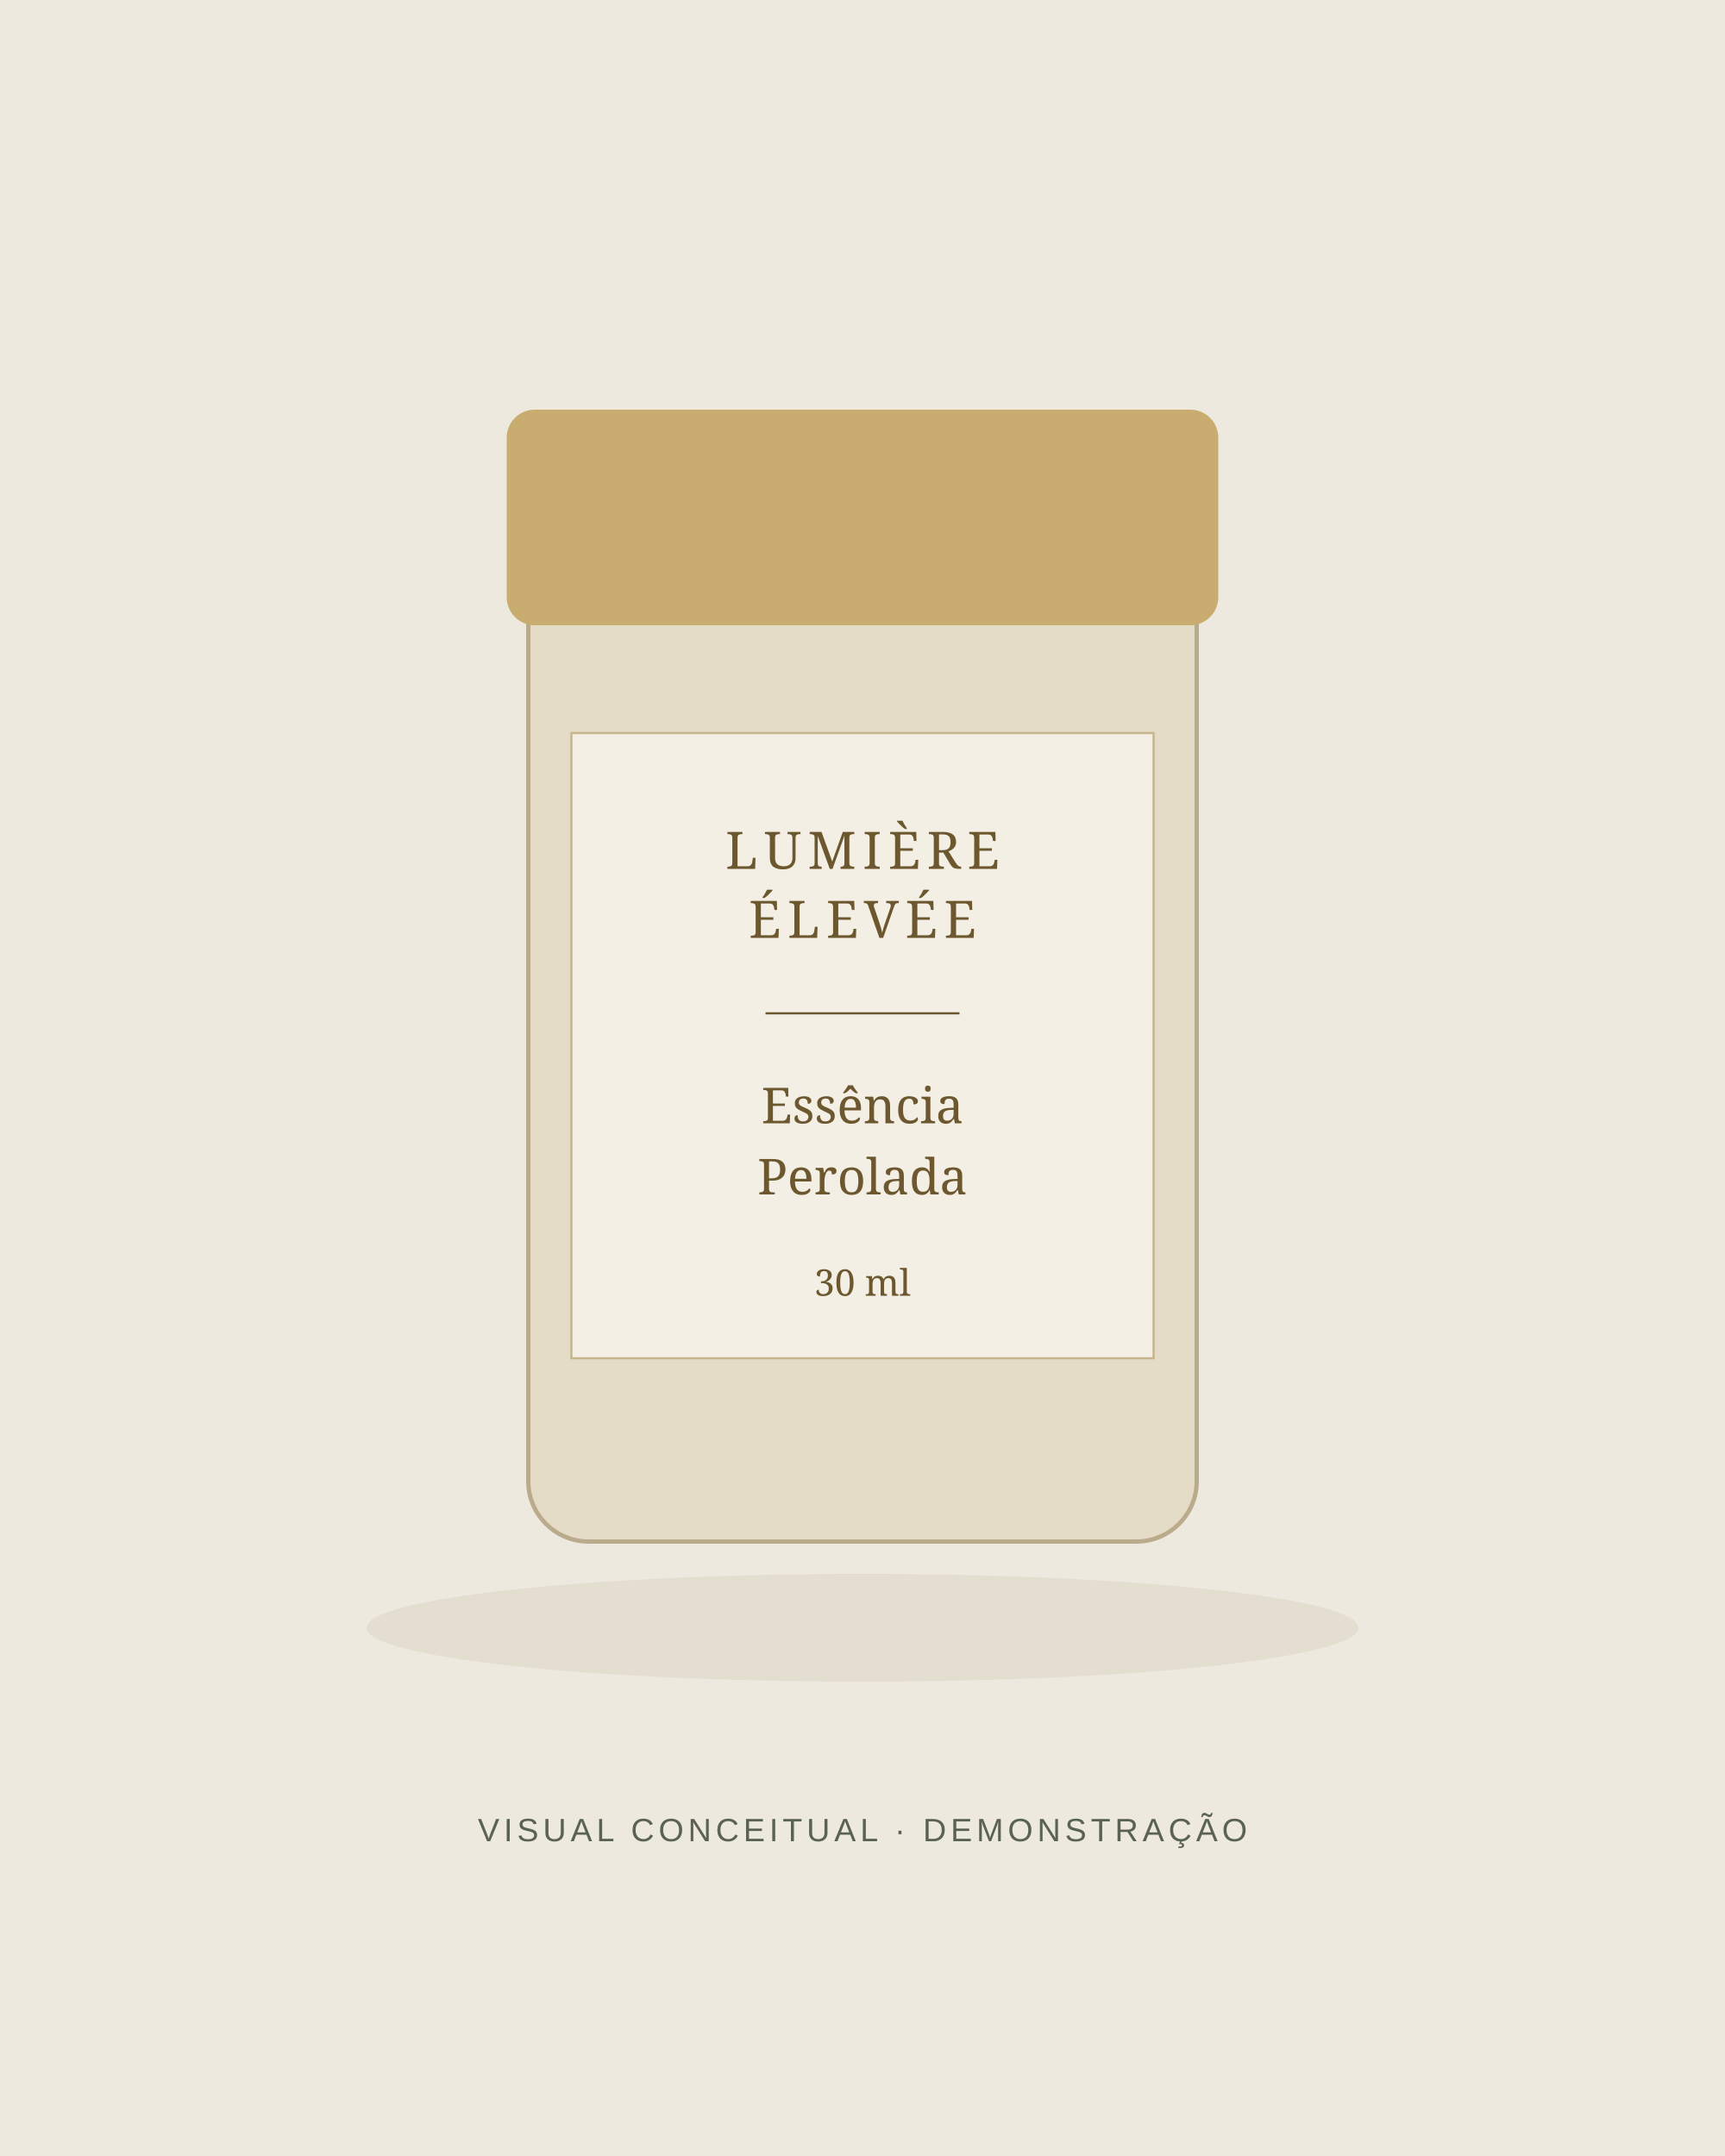
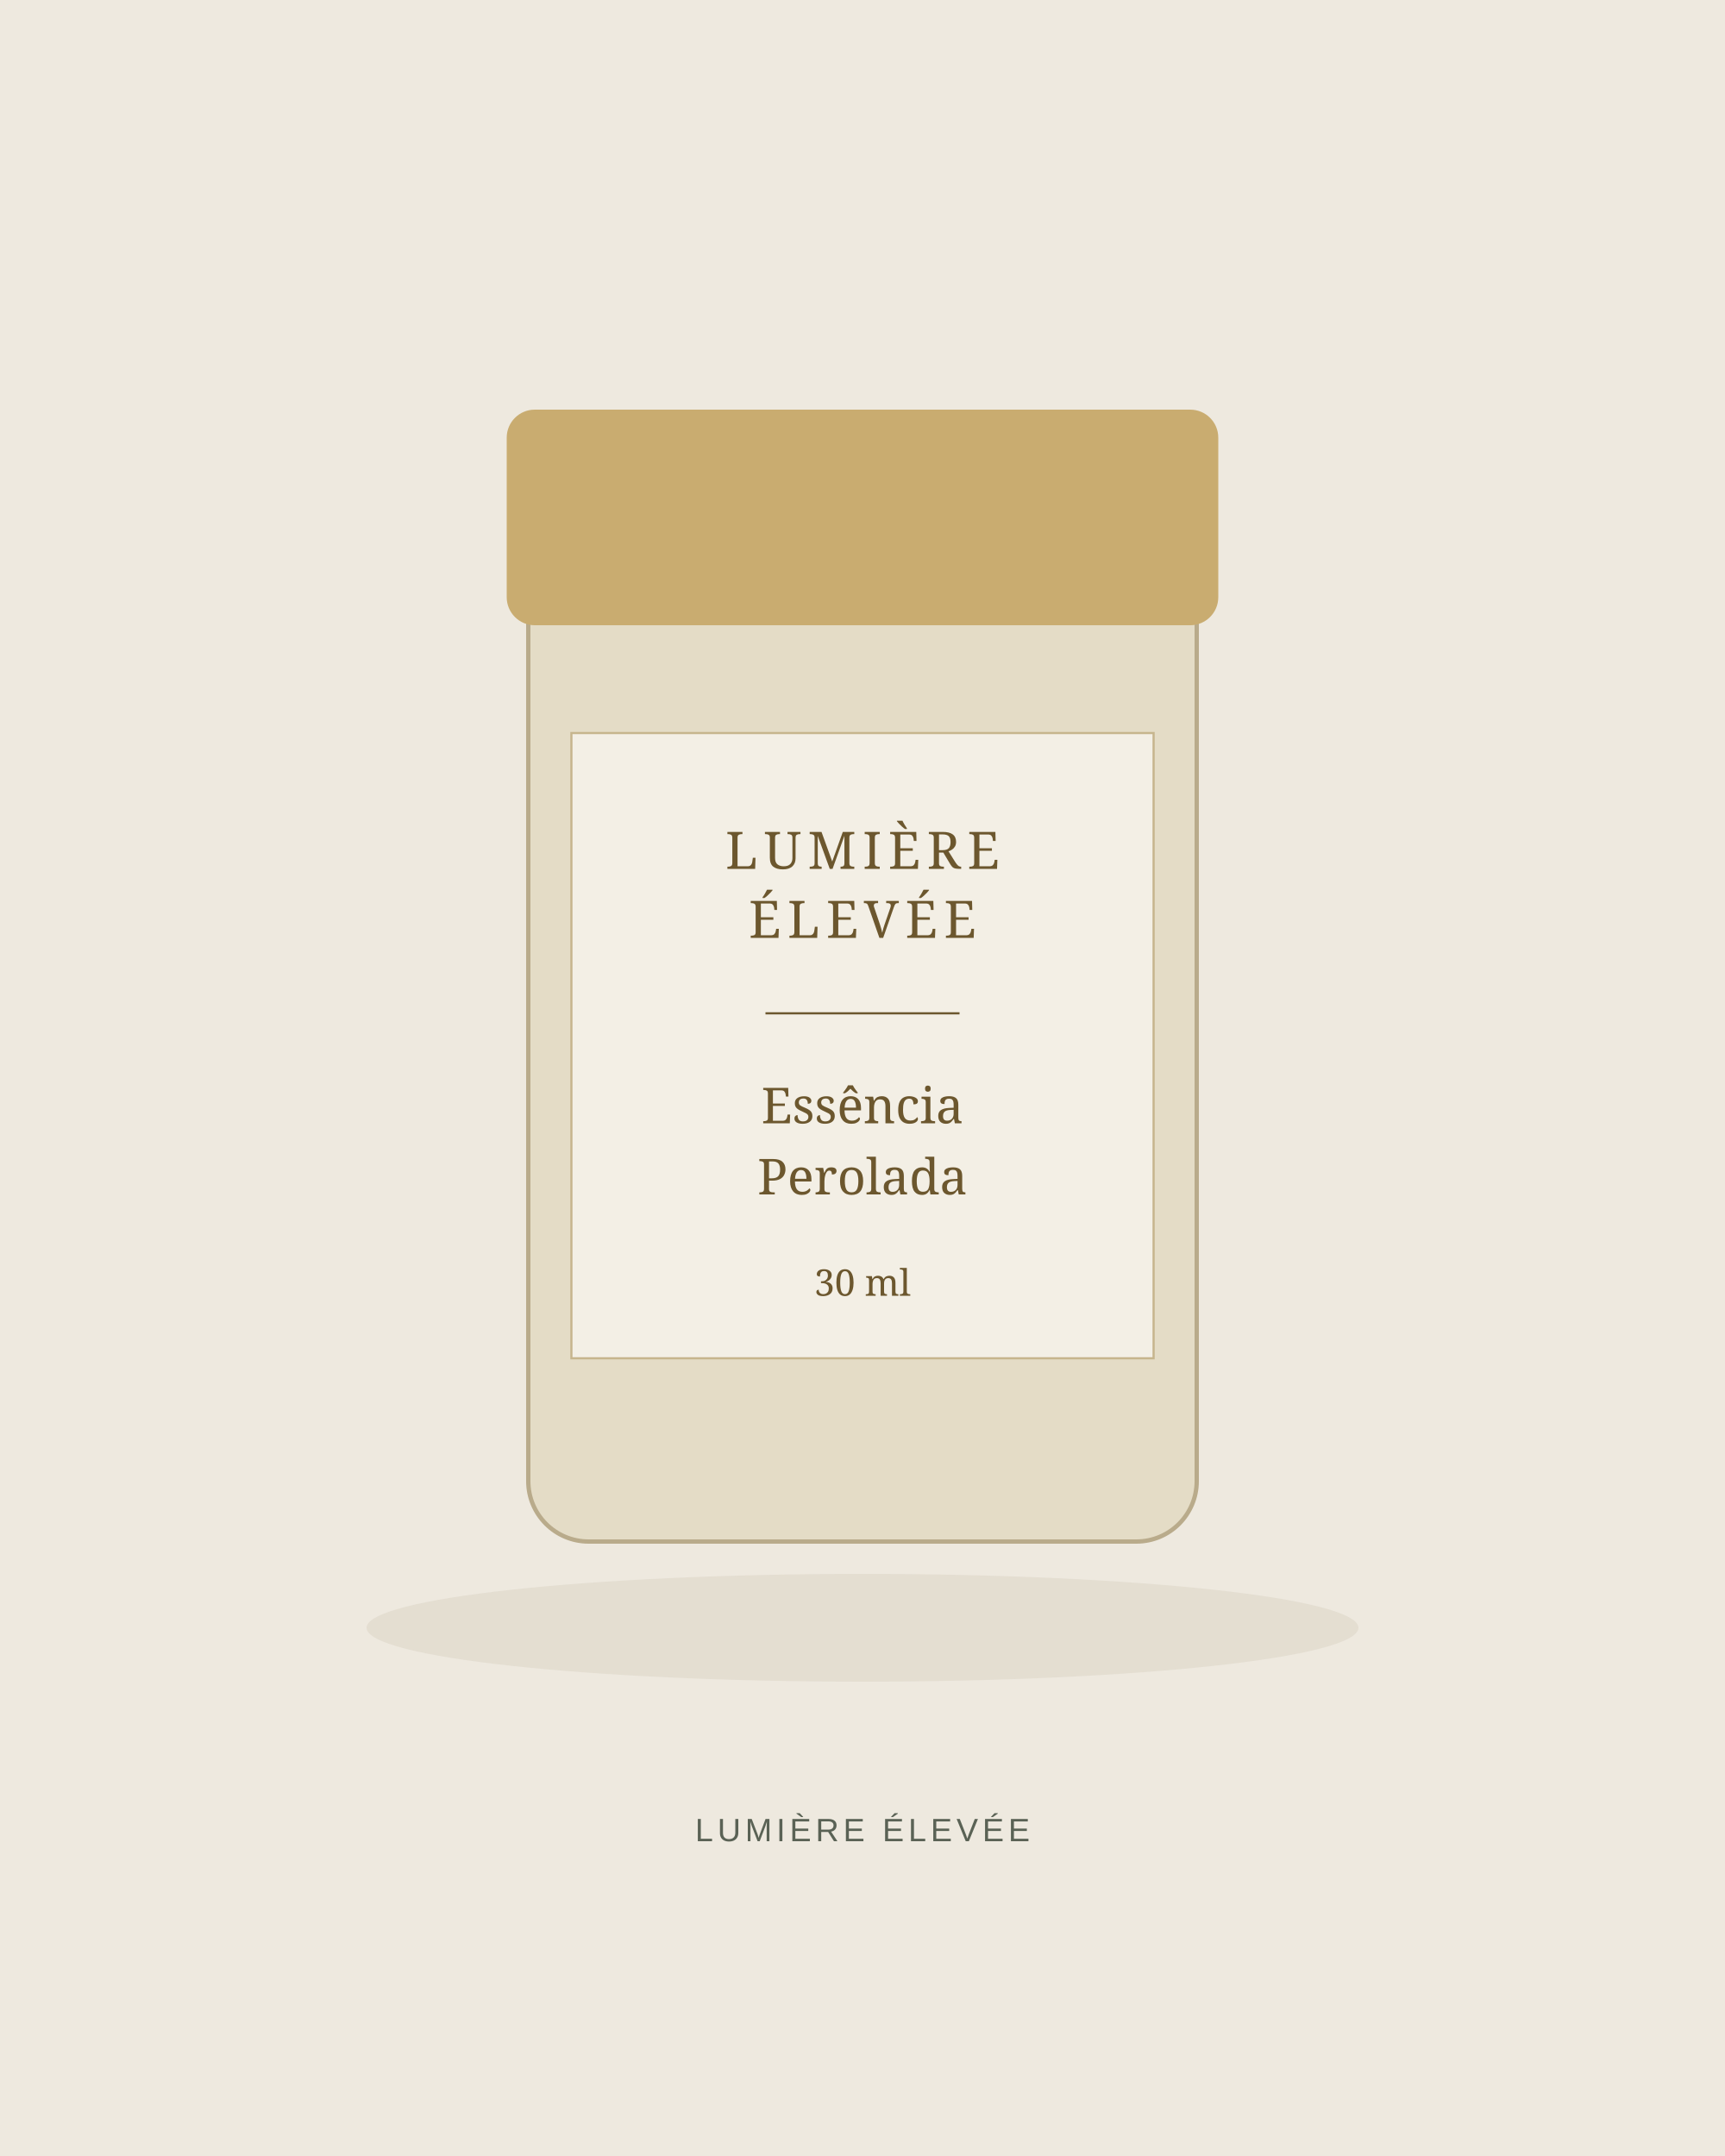
<svg xmlns="http://www.w3.org/2000/svg" width="800" height="1000" viewBox="0 0 800 1000">
  <rect width="800" height="1000" fill="#eee9df" />
  <ellipse cx="400" cy="755" rx="230" ry="25" fill="#bcb29c" opacity=".2" />
  <rect x="245" y="235" width="310" height="480" rx="28" fill="#e4dcc6" stroke="#b9ab8b" stroke-width="2" />
  <rect x="235" y="190" width="330" height="100" rx="13" fill="#c9ac70" />
  <rect x="265" y="340" width="270" height="290" fill="#f3efe5" stroke="#c6b58d" />
  <g fill="#6c572e" text-anchor="middle" font-family="Georgia,serif">
    <text x="400" y="403" font-size="24" letter-spacing="3">LUMIÈRE</text>
    <text x="400" y="435" font-size="24" letter-spacing="3">ÉLEVÉE</text>
    <path d="M355 470h90" stroke="#6c572e" />
    <text x="400" y="521" font-size="23">Essência</text>
    <text x="400" y="554" font-size="23">Perolada</text>
    <text x="400" y="601" font-size="17">30 ml</text>
  </g>
-   <text x="400" y="854" text-anchor="middle" font-family="Arial,sans-serif" font-size="15" fill="#5a6255" letter-spacing="2">VISUAL CONCEITUAL · DEMONSTRAÇÃO</text>
+   <text x="400" y="854" text-anchor="middle" font-family="Arial,sans-serif" font-size="15" fill="#5a6255" letter-spacing="2">LUMIÈRE ÉLEVÉE</text>
</svg>
